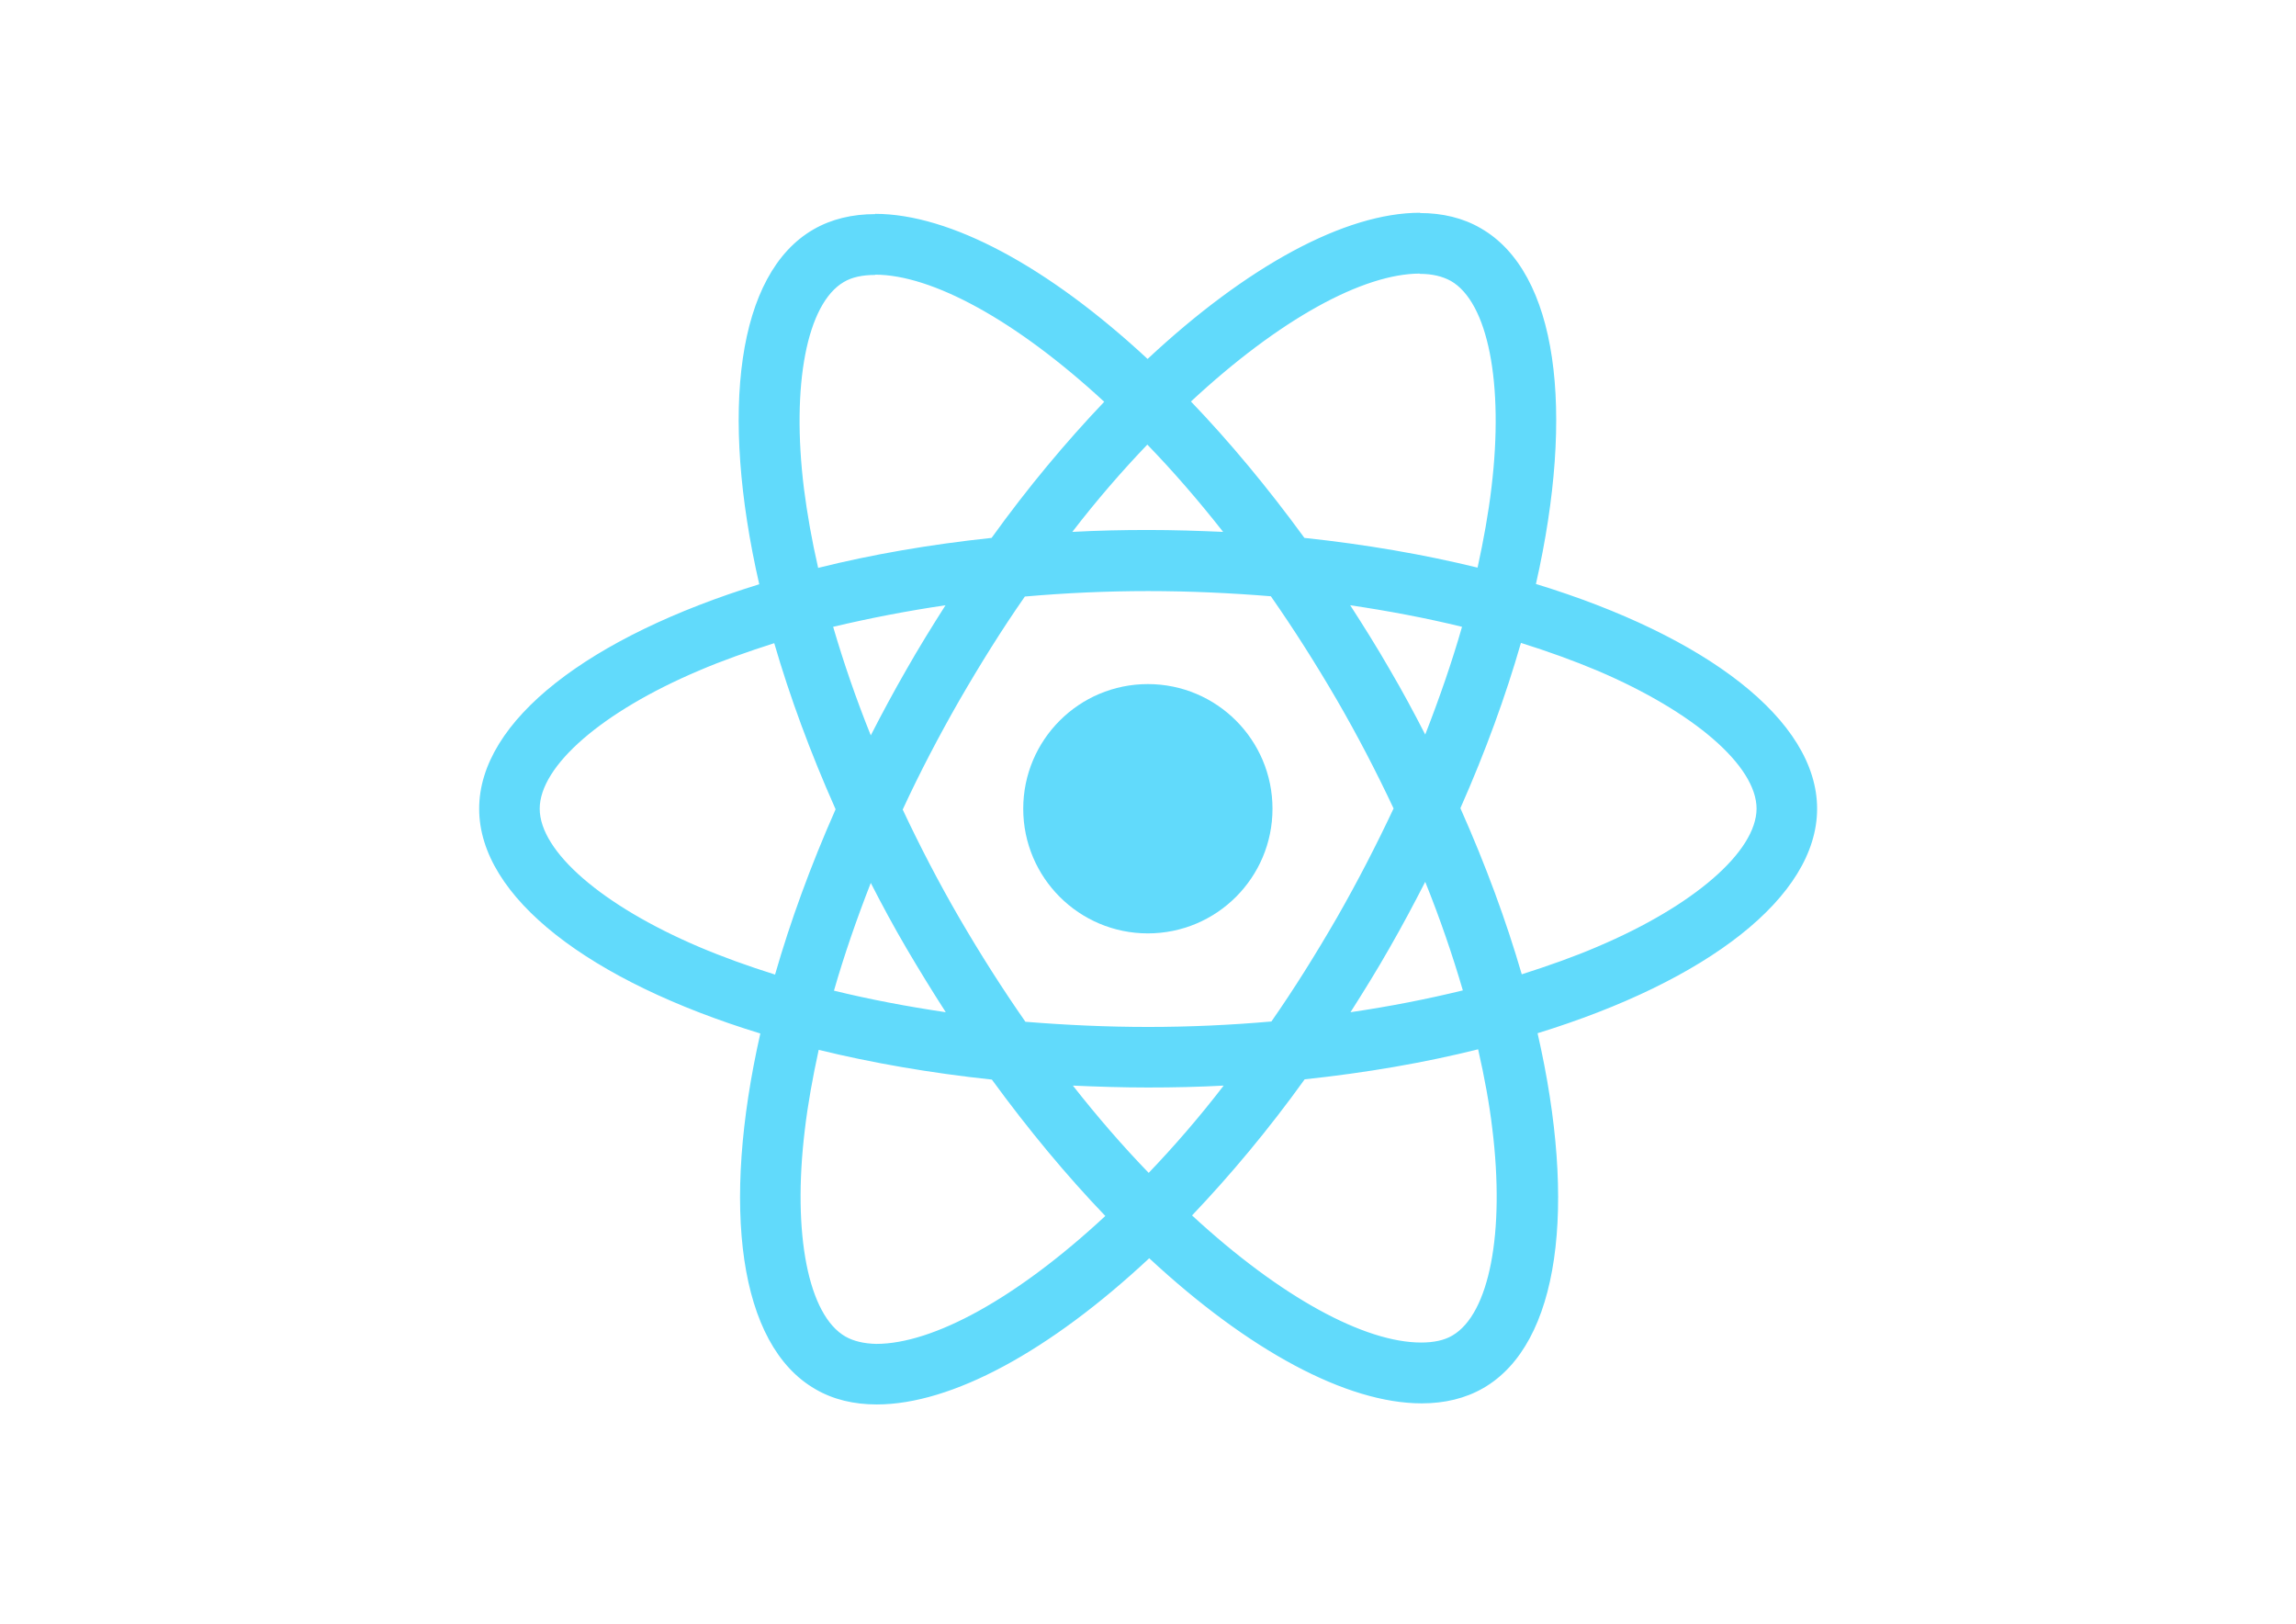
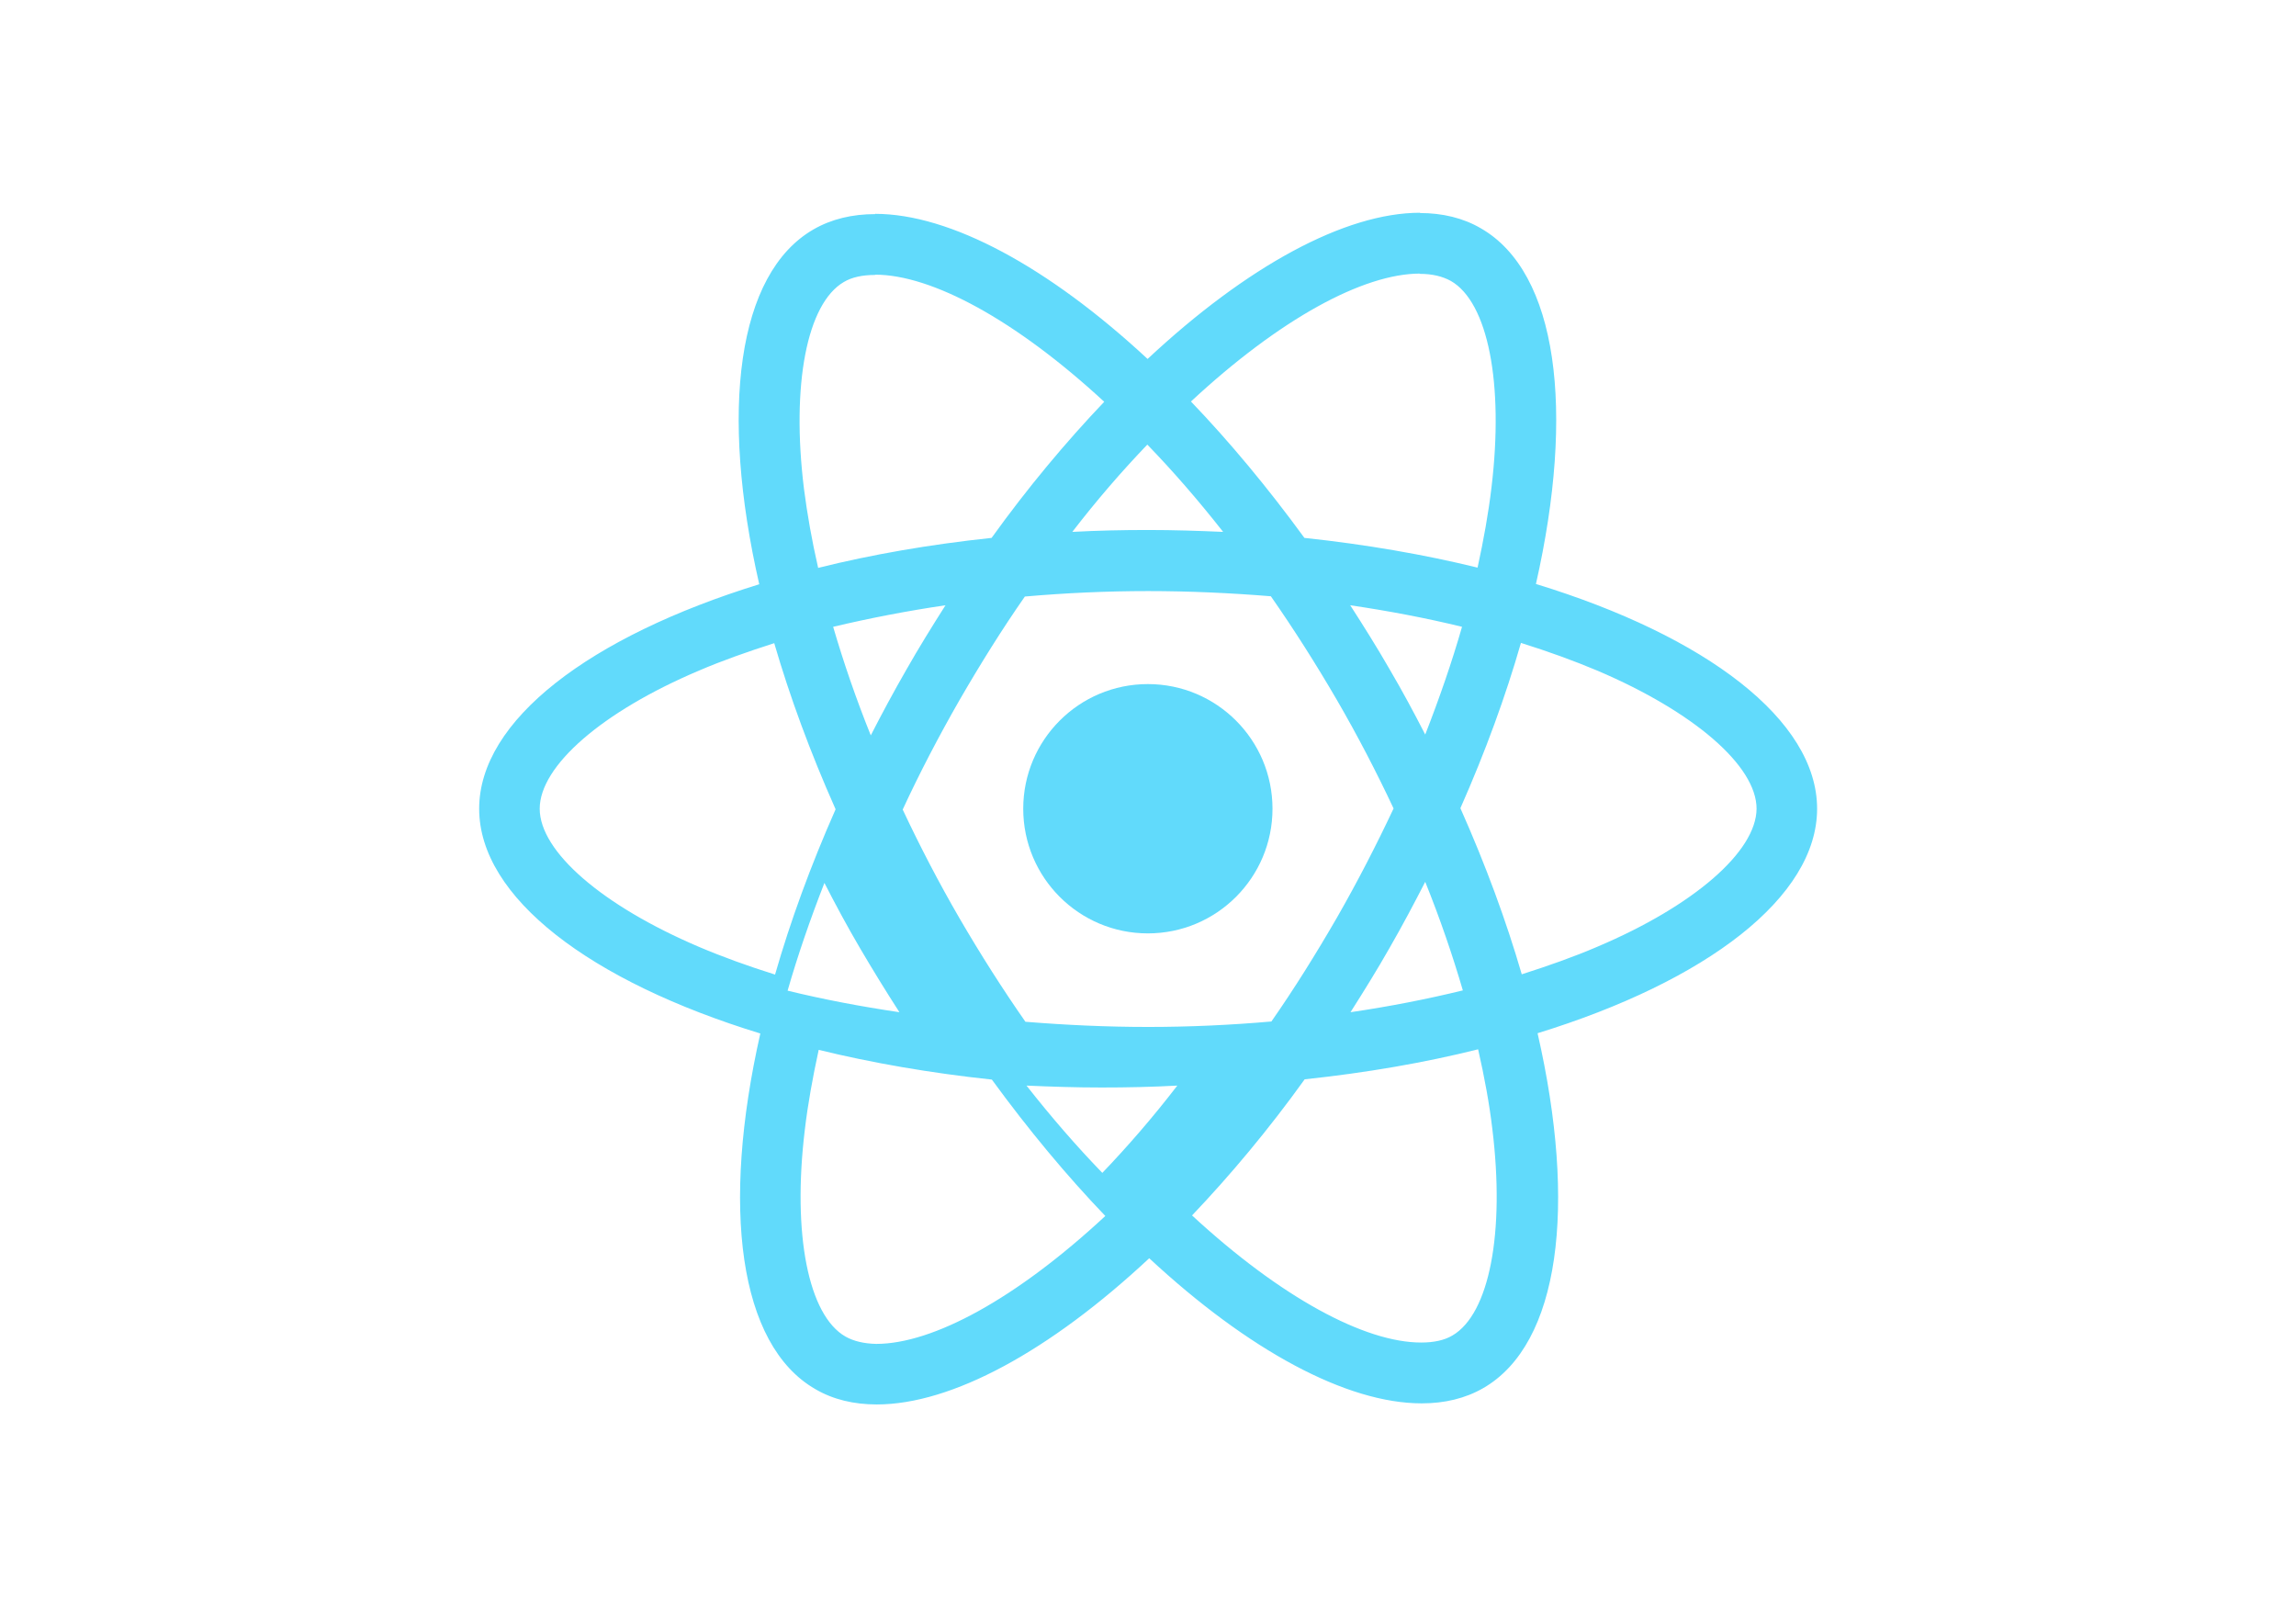
<svg xmlns="http://www.w3.org/2000/svg" viewBox="0 0 841.9 595.3">
  <g fill="#61DAFB">
-     <path d="M666.3 296.5c0-32.5-40.7-63.3-103.1-82.4 14.4-63.6 8-114.2-20.2-130.4-6.5-3.8-14.1-5.6-22.4-5.6v22.3c4.6 0 8.3.9 11.4 2.6 13.6 7.8 19.5 37.5 14.9 75.7-1.1 9.4-2.9 19.3-5.1 29.4-19.6-4.8-41-8.5-63.5-10.9-13.5-18.5-27.5-35.3-41.6-50 32.6-30.3 63.2-46.9 84-46.9V78c-27.5 0-63.5 19.6-99.9 53.6-36.4-33.8-72.4-53.2-99.9-53.2v22.3c20.7 0 51.4 16.5 84 46.6-14 14.7-28 31.4-41.3 49.9-22.6 2.4-44 6.1-63.6 11-2.3-10-4-19.7-5.2-29-4.7-38.2 1.1-67.9 14.6-75.8 3-1.8 6.9-2.6 11.5-2.6V78.5c-8.4 0-16 1.8-22.6 5.6-28.1 16.2-34.4 66.7-19.9 130.1-62.2 19.2-102.7 49.9-102.7 82.3 0 32.5 40.7 63.3 103.1 82.4-14.4 63.6-8 114.2 20.2 130.4 6.5 3.8 14.1 5.6 22.5 5.6 27.5 0 63.5-19.6 99.9-53.6 36.4 33.8 72.4 53.2 99.9 53.2 8.4 0 16-1.8 22.6-5.6 28.1-16.2 34.4-66.7 19.9-130.1 62-19.1 102.5-49.9 102.5-82.3zm-130.2-66.7c-3.7 12.9-8.3 26.2-13.5 39.5-4.1-8-8.4-16-13.1-24-4.6-8-9.5-15.8-14.4-23.4 14.2 2.1 27.9 4.7 41 7.9zm-45.8 106.5c-7.8 13.5-15.8 26.3-24.1 38.2-14.9 1.3-30 2-45.2 2-15.1 0-30.2-.7-45-1.9-8.3-11.9-16.4-24.6-24.2-38-7.6-13.1-14.5-26.4-20.8-39.8 6.2-13.4 13.2-26.8 20.7-39.9 7.8-13.5 15.8-26.3 24.1-38.2 14.9-1.3 30-2 45.2-2 15.1 0 30.2.7 45 1.9 8.3 11.9 16.4 24.6 24.2 38 7.6 13.1 14.5 26.4 20.8 39.8-6.3 13.4-13.2 26.8-20.7 39.9zm32.3-13c5.4 13.4 10 26.8 13.8 39.8-13.1 3.2-26.9 5.9-41.2 8 4.9-7.7 9.8-15.6 14.4-23.7 4.6-8 8.9-16.1 13-24.1zM421.2 430c-9.3-9.6-18.6-20.3-27.8-32 9 .4 18.2.7 27.5.7 9.4 0 18.7-.2 27.8-.7-9 11.7-18.3 22.4-27.5 32zm-74.4-58.9c-14.2-2.1-27.9-4.7-41-7.9 3.7-12.9 8.3-26.2 13.5-39.5 4.1 8 8.4 16 13.1 24 4.7 8 9.5 15.8 14.4 23.4zM420.7 163c9.3 9.6 18.6 20.3 27.8 32-9-.4-18.2-.7-27.5-.7-9.4 0-18.7.2-27.8.7 9-11.7 18.3-22.4 27.5-32zm-74 58.9c-4.9 7.7-9.8 15.6-14.4 23.7-4.6 8-8.9 16-13 24-5.4-13.4-10-26.8-13.8-39.8 13.1-3.1 26.9-5.8 41.2-7.9zm-90.5 125.2c-35.4-15.1-58.3-34.9-58.3-50.6 0-15.7 22.9-35.6 58.3-50.6 8.6-3.7 18-7 27.7-10.1 5.7 19.6 13.2 40 22.5 60.9-9.2 20.8-16.6 41.1-22.2 60.6-9.9-3.1-19.3-6.5-28-10.2zM310 490c-13.6-7.8-19.5-37.5-14.9-75.7 1.1-9.4 2.9-19.3 5.1-29.4 19.6 4.8 41 8.5 63.5 10.9 13.5 18.5 27.5 35.3 41.6 50-32.6 30.3-63.2 46.9-84 46.9-4.5-.1-8.3-1-11.3-2.7zm237.2-76.2c4.7 38.2-1.1 67.9-14.6 75.8-3 1.8-6.9 2.6-11.5 2.6-20.7 0-51.4-16.5-84-46.6 14-14.7 28-31.4 41.3-49.9 22.6-2.4 44-6.1 63.6-11 2.3 10.1 4.1 19.8 5.2 29.1zm38.5-66.7c-8.6 3.7-18 7-27.7 10.1-5.7-19.6-13.2-40-22.5-60.9 9.2-20.8 16.6-41.1 22.2-60.6 9.9 3.1 19.3 6.5 28.1 10.2 35.4 15.1 58.3 34.9 58.3 50.6-.1 15.7-23 35.6-58.4 50.6zM320.8 78.4z" />
+     <path d="M666.3 296.5c0-32.5-40.7-63.3-103.1-82.4 14.4-63.6 8-114.2-20.2-130.4-6.5-3.8-14.1-5.6-22.4-5.6v22.3c4.6 0 8.3.9 11.4 2.6 13.6 7.8 19.5 37.5 14.9 75.7-1.1 9.4-2.9 19.3-5.1 29.4-19.6-4.8-41-8.5-63.5-10.9-13.5-18.5-27.5-35.3-41.6-50 32.6-30.3 63.2-46.9 84-46.9V78c-27.5 0-63.5 19.6-99.9 53.6-36.4-33.8-72.4-53.2-99.9-53.2v22.3c20.7 0 51.4 16.5 84 46.6-14 14.7-28 31.4-41.3 49.9-22.6 2.4-44 6.1-63.6 11-2.3-10-4-19.7-5.2-29-4.7-38.2 1.1-67.9 14.6-75.8 3-1.8 6.9-2.6 11.5-2.6V78.5c-8.4 0-16 1.8-22.6 5.6-28.1 16.2-34.4 66.7-19.9 130.1-62.2 19.2-102.7 49.9-102.7 82.3 0 32.5 40.7 63.3 103.1 82.4-14.4 63.6-8 114.2 20.2 130.4 6.5 3.8 14.1 5.6 22.5 5.6 27.5 0 63.5-19.6 99.9-53.6 36.4 33.8 72.4 53.2 99.9 53.2 8.4 0 16-1.8 22.6-5.6 28.1-16.2 34.4-66.7 19.9-130.1 62-19.1 102.5-49.9 102.5-82.3zm-130.2-66.7c-3.7 12.9-8.3 26.2-13.5 39.5-4.1-8-8.4-16-13.1-24-4.6-8-9.5-15.8-14.4-23.4 14.2 2.1 27.9 4.7 41 7.9zm-45.8 106.5c-7.8 13.5-15.8 26.3-24.1 38.2-14.9 1.3-30 2-45.2 2-15.1 0-30.2-.7-45-1.9-8.3-11.9-16.4-24.6-24.2-38-7.6-13.1-14.5-26.4-20.8-39.8 6.2-13.4 13.2-26.8 20.7-39.9 7.8-13.5 15.8-26.3 24.1-38.2 14.9-1.3 30-2 45.2-2 15.1 0 30.2.7 45 1.9 8.3 11.9 16.4 24.6 24.2 38 7.6 13.1 14.5 26.4 20.8 39.8-6.3 13.4-13.2 26.8-20.7 39.9zm32.3-13c5.4 13.4 10 26.8 13.8 39.8-13.1 3.2-26.9 5.9-41.2 8 4.9-7.7 9.8-15.6 14.4-23.7 4.6-8 8.9-16.1 13-24.1zM404.2 430c-9.3-9.6-18.6-20.3-27.8-32 9 .4 18.2.7 27.5.7 9.4 0 18.7-.2 27.8-.7-9 11.7-18.3 22.4-27.5 32zm-74.4-58.9c-14.2-2.1-27.9-4.7-41-7.9 3.7-12.9 8.3-26.2 13.5-39.5 4.1 8 8.4 16 13.1 24 4.7 8 9.5 15.8 14.4 23.4zM420.7 163c9.3 9.6 18.6 20.3 27.8 32-9-.4-18.2-.7-27.5-.7-9.4 0-18.7.2-27.8.7 9-11.7 18.3-22.4 27.5-32zm-74 58.9c-4.9 7.7-9.8 15.6-14.4 23.7-4.6 8-8.9 16-13 24-5.4-13.4-10-26.8-13.8-39.8 13.1-3.1 26.9-5.8 41.2-7.9zm-90.5 125.2c-35.4-15.1-58.3-34.9-58.3-50.6 0-15.7 22.9-35.6 58.3-50.6 8.6-3.7 18-7 27.7-10.1 5.7 19.6 13.2 40 22.5 60.9-9.2 20.8-16.6 41.1-22.2 60.6-9.9-3.1-19.3-6.5-28-10.2zM310 490c-13.6-7.8-19.5-37.5-14.9-75.7 1.1-9.4 2.9-19.3 5.1-29.4 19.6 4.8 41 8.5 63.5 10.9 13.5 18.5 27.5 35.3 41.6 50-32.6 30.3-63.2 46.9-84 46.9-4.5-.1-8.3-1-11.3-2.7zm237.2-76.2c4.7 38.2-1.1 67.9-14.6 75.8-3 1.8-6.9 2.6-11.5 2.6-20.7 0-51.4-16.5-84-46.6 14-14.7 28-31.4 41.3-49.9 22.6-2.4 44-6.1 63.6-11 2.3 10.1 4.1 19.8 5.2 29.1zm38.5-66.7c-8.6 3.7-18 7-27.7 10.1-5.7-19.6-13.2-40-22.5-60.9 9.2-20.8 16.6-41.1 22.2-60.6 9.9 3.1 19.3 6.5 28.1 10.2 35.4 15.1 58.3 34.9 58.3 50.6-.1 15.7-23 35.6-58.4 50.6zM320.8 78.4z" />
    <circle cx="420.9" cy="296.5" r="45.7" />
    <path d="M520.5 78.1z" />
  </g>
</svg>
